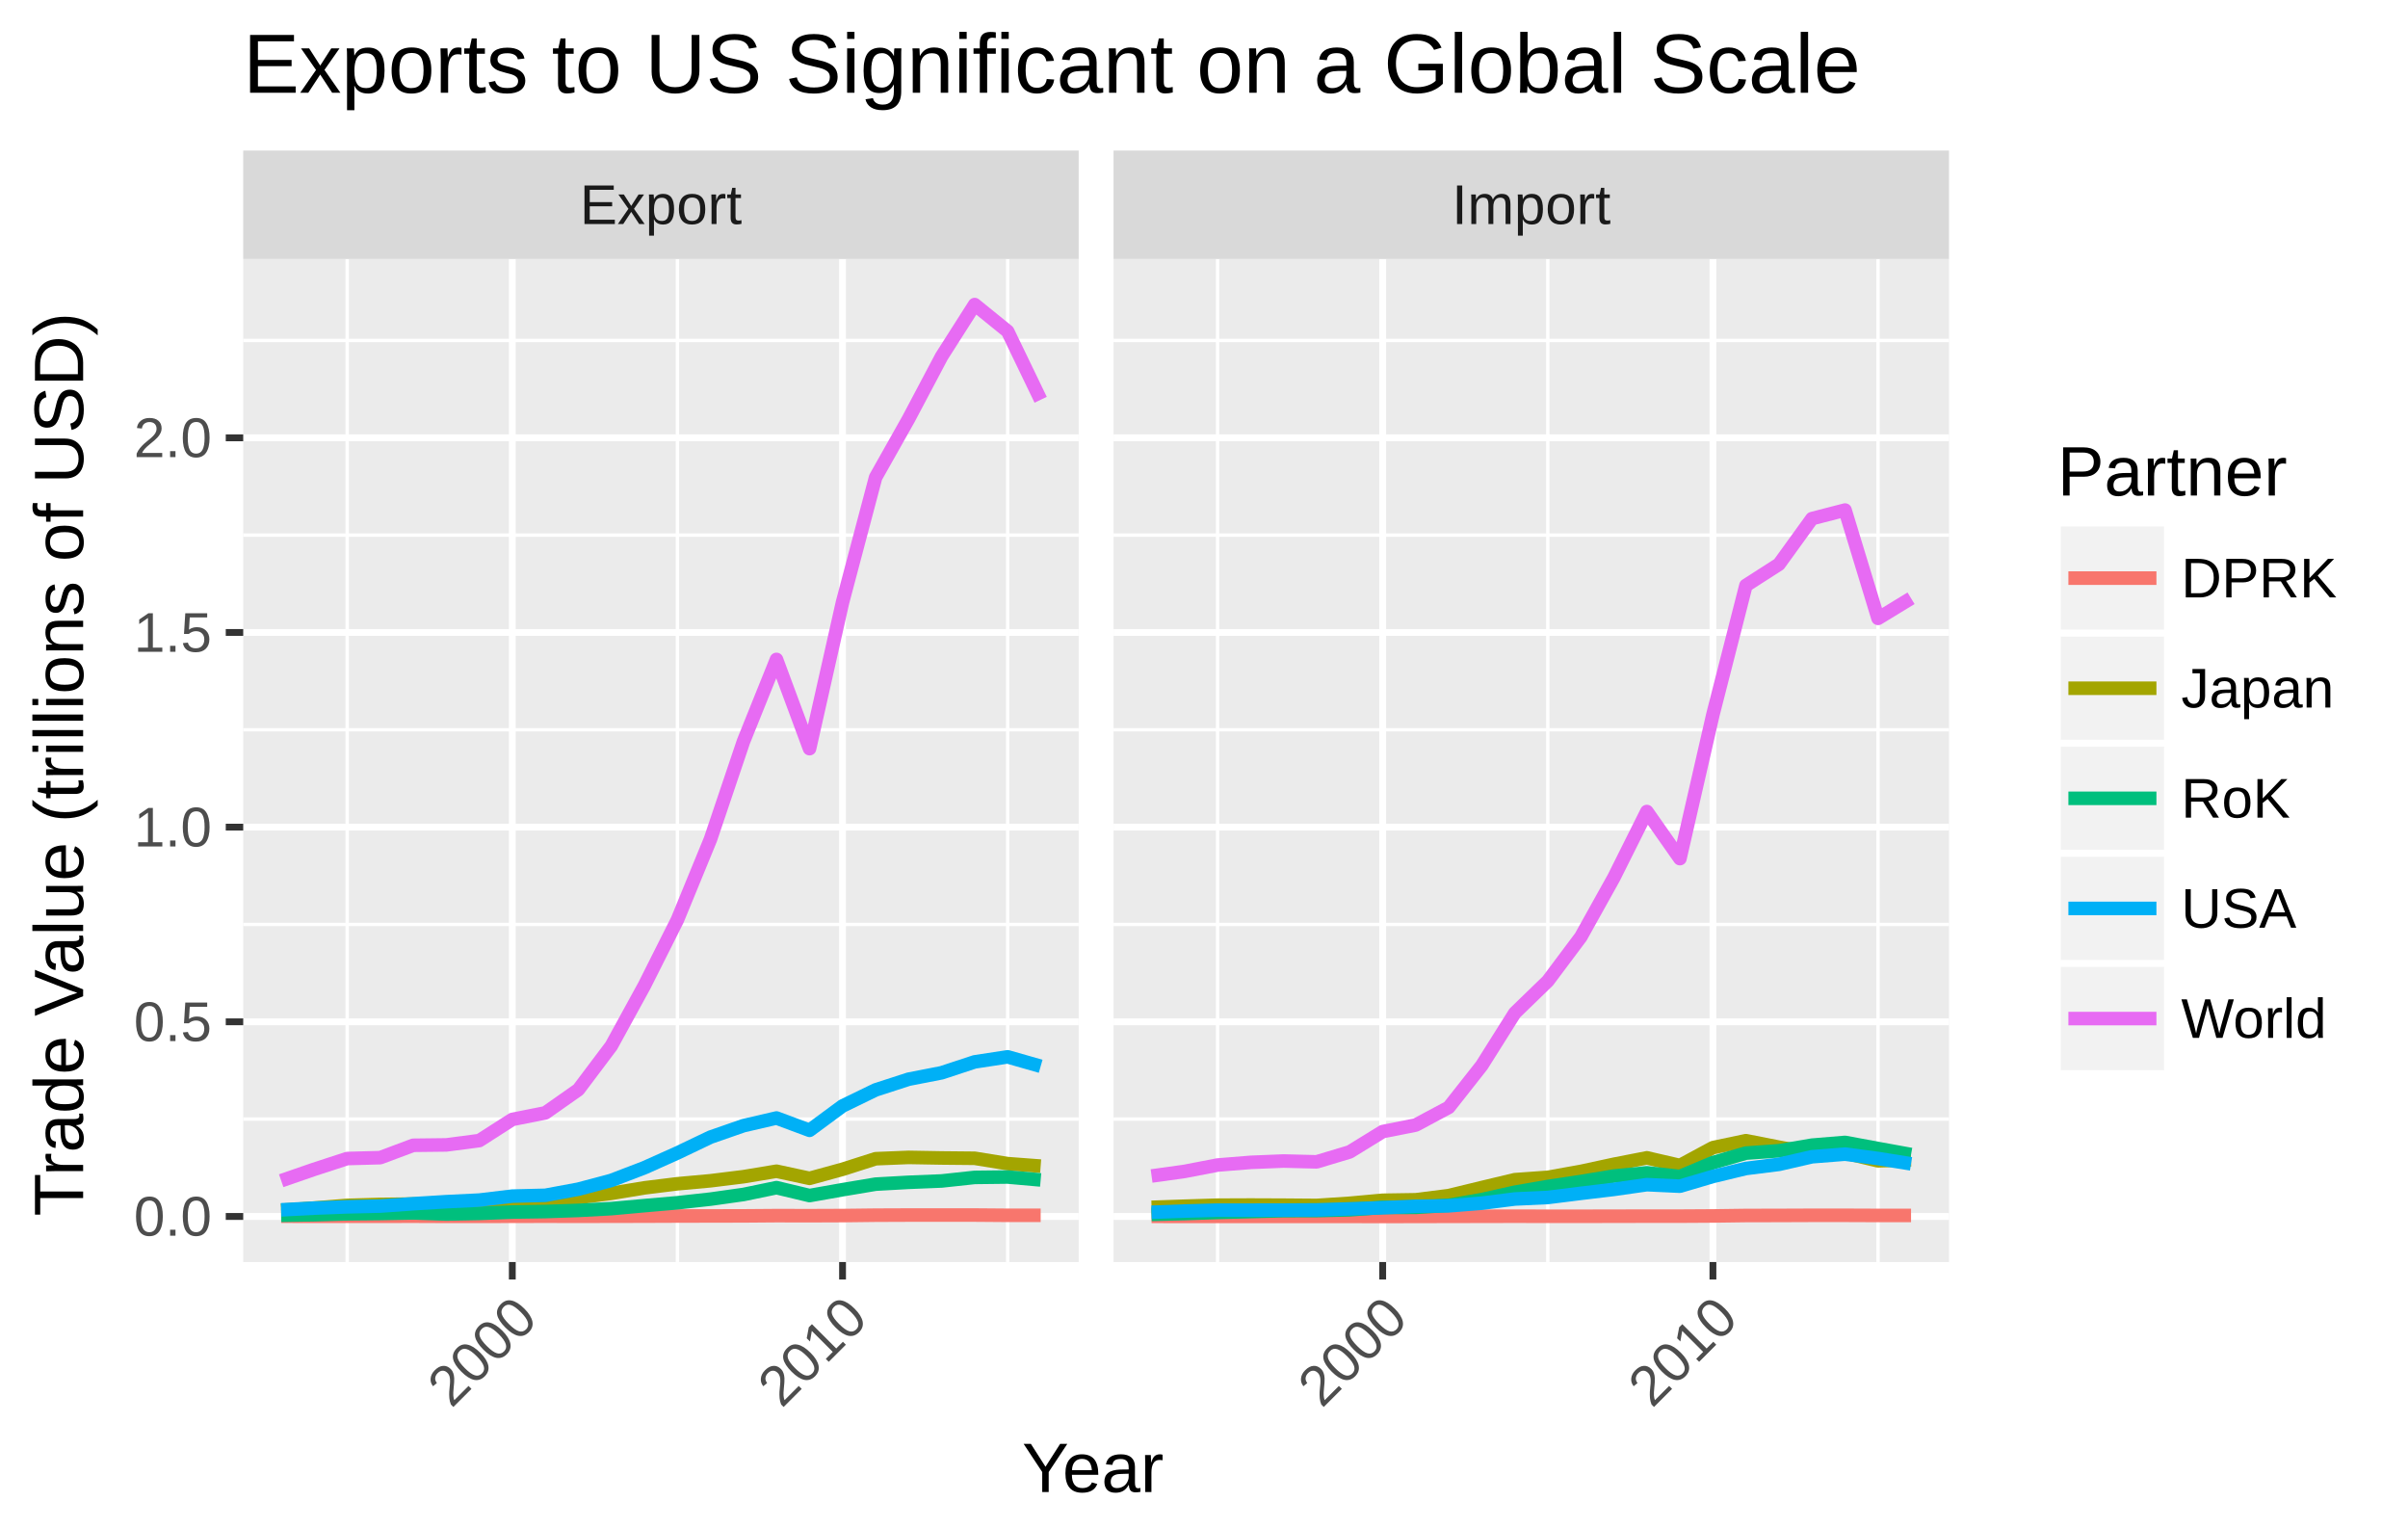
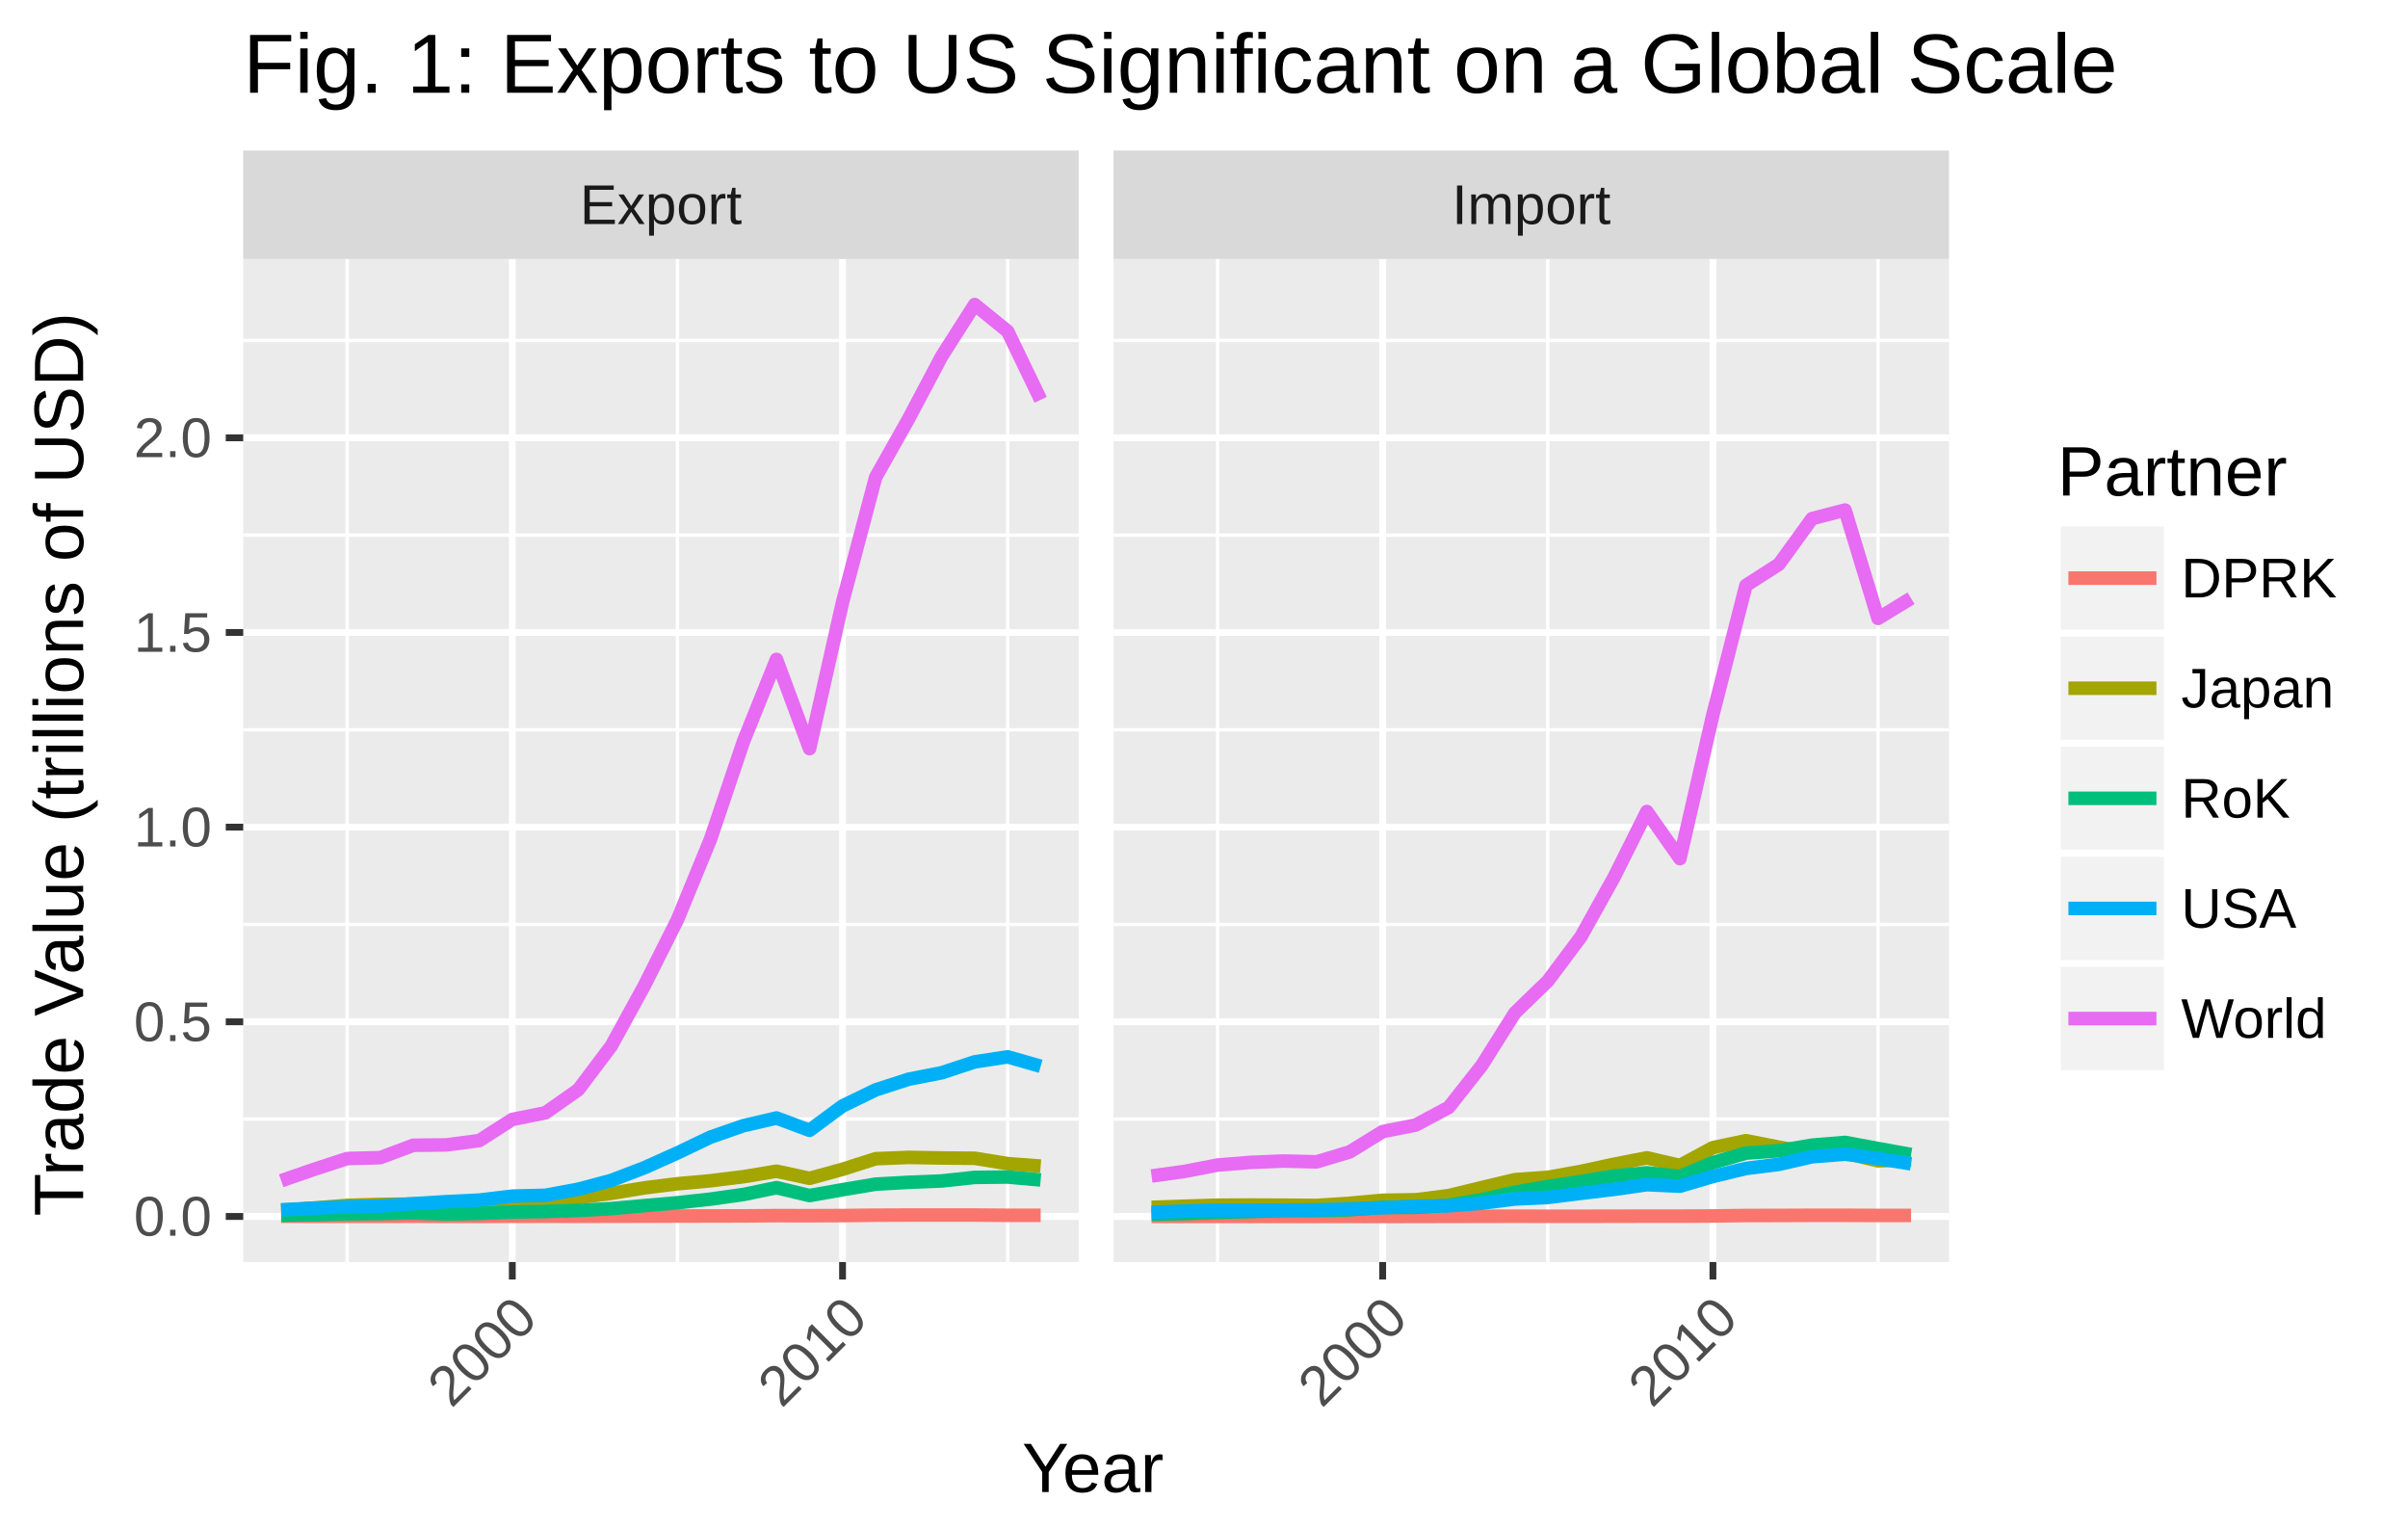
<svg xmlns="http://www.w3.org/2000/svg" viewBox="0 0 378.00 239.76">
  <defs>
    <style type="text/css">
    line, polyline, path, rect, circle {
      fill: none;
      stroke: #000000;
      stroke-linecap: round;
      stroke-linejoin: round;
      stroke-miterlimit: 10.00;
    }
  </style>
  </defs>
  <rect width="100%" height="100%" style="stroke: none; fill: #FFFFFF;" />
  <rect x="0.00" y="0.00" width="378.00" height="239.76" style="stroke-width: 1.07; stroke: #FFFFFF; fill: #FFFFFF;" />
  <defs>
    <clipPath id="cpMzguMTc1OXwxNjkuMzI1fDE5OC4wNjF8NDAuNjM5Nw==">
      <rect x="38.18" y="40.64" width="131.15" height="157.42" />
    </clipPath>
  </defs>
  <rect x="38.18" y="40.64" width="131.15" height="157.42" style="stroke-width: 1.07; stroke: none; fill: #EBEBEB;" clip-path="url(#cpMzguMTc1OXwxNjkuMzI1fDE5OC4wNjF8NDAuNjM5Nw==)" />
  <polyline points="38.18,175.63 169.33,175.63 " style="stroke-width: 0.53; stroke: #FFFFFF; stroke-linecap: butt;" clip-path="url(#cpMzguMTc1OXwxNjkuMzI1fDE5OC4wNjF8NDAuNjM5Nw==)" />
  <polyline points="38.18,145.08 169.33,145.08 " style="stroke-width: 0.53; stroke: #FFFFFF; stroke-linecap: butt;" clip-path="url(#cpMzguMTc1OXwxNjkuMzI1fDE5OC4wNjF8NDAuNjM5Nw==)" />
  <polyline points="38.18,114.53 169.33,114.53 " style="stroke-width: 0.53; stroke: #FFFFFF; stroke-linecap: butt;" clip-path="url(#cpMzguMTc1OXwxNjkuMzI1fDE5OC4wNjF8NDAuNjM5Nw==)" />
  <polyline points="38.18,83.98 169.33,83.98 " style="stroke-width: 0.53; stroke: #FFFFFF; stroke-linecap: butt;" clip-path="url(#cpMzguMTc1OXwxNjkuMzI1fDE5OC4wNjF8NDAuNjM5Nw==)" />
  <polyline points="38.18,53.43 169.33,53.43 " style="stroke-width: 0.53; stroke: #FFFFFF; stroke-linecap: butt;" clip-path="url(#cpMzguMTc1OXwxNjkuMzI1fDE5OC4wNjF8NDAuNjM5Nw==)" />
  <polyline points="54.50,198.06 54.50,40.64 " style="stroke-width: 0.53; stroke: #FFFFFF; stroke-linecap: butt;" clip-path="url(#cpMzguMTc1OXwxNjkuMzI1fDE5OC4wNjF8NDAuNjM5Nw==)" />
  <polyline points="106.34,198.06 106.34,40.64 " style="stroke-width: 0.53; stroke: #FFFFFF; stroke-linecap: butt;" clip-path="url(#cpMzguMTc1OXwxNjkuMzI1fDE5OC4wNjF8NDAuNjM5Nw==)" />
  <polyline points="158.18,198.06 158.18,40.64 " style="stroke-width: 0.53; stroke: #FFFFFF; stroke-linecap: butt;" clip-path="url(#cpMzguMTc1OXwxNjkuMzI1fDE5OC4wNjF8NDAuNjM5Nw==)" />
  <polyline points="38.18,190.91 169.33,190.91 " style="stroke-width: 1.07; stroke: #FFFFFF; stroke-linecap: butt;" clip-path="url(#cpMzguMTc1OXwxNjkuMzI1fDE5OC4wNjF8NDAuNjM5Nw==)" />
  <polyline points="38.18,160.36 169.33,160.36 " style="stroke-width: 1.07; stroke: #FFFFFF; stroke-linecap: butt;" clip-path="url(#cpMzguMTc1OXwxNjkuMzI1fDE5OC4wNjF8NDAuNjM5Nw==)" />
  <polyline points="38.18,129.81 169.33,129.81 " style="stroke-width: 1.07; stroke: #FFFFFF; stroke-linecap: butt;" clip-path="url(#cpMzguMTc1OXwxNjkuMzI1fDE5OC4wNjF8NDAuNjM5Nw==)" />
  <polyline points="38.18,99.26 169.33,99.26 " style="stroke-width: 1.07; stroke: #FFFFFF; stroke-linecap: butt;" clip-path="url(#cpMzguMTc1OXwxNjkuMzI1fDE5OC4wNjF8NDAuNjM5Nw==)" />
  <polyline points="38.18,68.71 169.33,68.71 " style="stroke-width: 1.07; stroke: #FFFFFF; stroke-linecap: butt;" clip-path="url(#cpMzguMTc1OXwxNjkuMzI1fDE5OC4wNjF8NDAuNjM5Nw==)" />
  <polyline points="80.42,198.06 80.42,40.64 " style="stroke-width: 1.07; stroke: #FFFFFF; stroke-linecap: butt;" clip-path="url(#cpMzguMTc1OXwxNjkuMzI1fDE5OC4wNjF8NDAuNjM5Nw==)" />
  <polyline points="132.26,198.06 132.26,40.64 " style="stroke-width: 1.07; stroke: #FFFFFF; stroke-linecap: butt;" clip-path="url(#cpMzguMTc1OXwxNjkuMzI1fDE5OC4wNjF8NDAuNjM5Nw==)" />
  <polyline points="44.14,190.87 49.32,190.88 54.50,190.88 59.69,190.88 64.87,190.87 70.06,190.89 75.24,190.89 80.42,190.88 85.61,190.87 90.79,190.88 95.97,190.87 101.16,190.86 106.34,190.84 111.53,190.83 116.71,190.82 121.89,190.78 127.08,190.79 132.26,190.77 137.45,190.71 142.63,190.69 147.81,190.69 153.00,190.69 158.18,190.73 163.36,190.73 " style="stroke-width: 2.13; stroke: #F8766D; stroke-linecap: butt;" clip-path="url(#cpMzguMTc1OXwxNjkuMzI1fDE5OC4wNjF8NDAuNjM5Nw==)" />
  <polyline points="44.14,189.94 49.32,189.59 54.50,189.17 59.69,189.02 64.87,188.96 70.06,189.10 75.24,188.93 80.42,188.36 85.61,188.16 90.79,187.95 95.97,187.28 101.16,186.42 106.34,185.78 111.53,185.31 116.71,184.67 121.89,183.81 127.08,184.93 132.26,183.51 137.45,181.85 142.63,181.64 147.81,181.73 153.00,181.78 158.18,182.62 163.36,183.01 " style="stroke-width: 2.13; stroke: #A3A500; stroke-linecap: butt;" clip-path="url(#cpMzguMTc1OXwxNjkuMzI1fDE5OC4wNjF8NDAuNjM5Nw==)" />
  <polyline points="44.14,190.73 49.32,190.64 54.50,190.50 59.69,190.45 64.87,190.35 70.06,190.53 75.24,190.43 80.42,190.22 85.61,190.14 90.79,189.96 95.97,189.68 101.16,189.21 106.34,188.76 111.53,188.19 116.71,187.46 121.89,186.39 127.08,187.63 132.26,186.71 137.45,185.84 142.63,185.55 147.81,185.34 153.00,184.78 158.18,184.72 163.36,185.18 " style="stroke-width: 2.13; stroke: #00BF7D; stroke-linecap: butt;" clip-path="url(#cpMzguMTc1OXwxNjkuMzI1fDE5OC4wNjF8NDAuNjM5Nw==)" />
  <polyline points="44.14,189.87 49.32,189.60 54.50,189.40 59.69,189.28 64.87,188.91 70.06,188.59 75.24,188.34 80.42,187.72 85.61,187.59 90.79,186.63 95.97,185.25 101.16,183.26 106.34,180.94 111.53,178.46 116.71,176.66 121.89,175.46 127.08,177.39 132.26,173.57 137.45,171.05 142.63,169.37 147.81,168.36 153.00,166.65 158.18,165.86 163.36,167.34 " style="stroke-width: 2.13; stroke: #00B0F6; stroke-linecap: butt;" clip-path="url(#cpMzguMTc1OXwxNjkuMzI1fDE5OC4wNjF8NDAuNjM5Nw==)" />
  <polyline points="44.14,185.30 49.32,183.51 54.50,181.82 59.69,181.68 64.87,179.74 70.06,179.68 75.24,179.00 80.42,175.68 85.61,174.65 90.79,171.01 95.97,164.13 101.16,154.66 106.34,144.35 111.53,131.71 116.71,116.36 121.89,103.49 127.08,117.49 132.26,94.51 137.45,74.92 142.63,65.73 147.81,55.94 153.00,47.80 158.18,52.00 163.36,62.74 " style="stroke-width: 2.13; stroke: #E76BF3; stroke-linecap: butt;" clip-path="url(#cpMzguMTc1OXwxNjkuMzI1fDE5OC4wNjF8NDAuNjM5Nw==)" />
  <defs>
    <clipPath id="cpMHwzNzh8MjM5Ljc2fDA=">
      <rect x="0.00" y="0.00" width="378.00" height="239.76" />
    </clipPath>
  </defs>
  <defs>
    <clipPath id="cpMTc0LjgwNXwzMDUuOTU0fDE5OC4wNjF8NDAuNjM5Nw==">
      <rect x="174.80" y="40.64" width="131.15" height="157.42" />
    </clipPath>
  </defs>
  <rect x="174.80" y="40.64" width="131.15" height="157.42" style="stroke-width: 1.07; stroke: none; fill: #EBEBEB;" clip-path="url(#cpMTc0LjgwNXwzMDUuOTU0fDE5OC4wNjF8NDAuNjM5Nw==)" />
  <polyline points="174.80,175.63 305.95,175.63 " style="stroke-width: 0.53; stroke: #FFFFFF; stroke-linecap: butt;" clip-path="url(#cpMTc0LjgwNXwzMDUuOTU0fDE5OC4wNjF8NDAuNjM5Nw==)" />
  <polyline points="174.80,145.08 305.95,145.08 " style="stroke-width: 0.53; stroke: #FFFFFF; stroke-linecap: butt;" clip-path="url(#cpMTc0LjgwNXwzMDUuOTU0fDE5OC4wNjF8NDAuNjM5Nw==)" />
  <polyline points="174.80,114.53 305.95,114.53 " style="stroke-width: 0.53; stroke: #FFFFFF; stroke-linecap: butt;" clip-path="url(#cpMTc0LjgwNXwzMDUuOTU0fDE5OC4wNjF8NDAuNjM5Nw==)" />
  <polyline points="174.80,83.98 305.95,83.98 " style="stroke-width: 0.53; stroke: #FFFFFF; stroke-linecap: butt;" clip-path="url(#cpMTc0LjgwNXwzMDUuOTU0fDE5OC4wNjF8NDAuNjM5Nw==)" />
  <polyline points="174.80,53.43 305.95,53.43 " style="stroke-width: 0.53; stroke: #FFFFFF; stroke-linecap: butt;" clip-path="url(#cpMTc0LjgwNXwzMDUuOTU0fDE5OC4wNjF8NDAuNjM5Nw==)" />
  <polyline points="191.13,198.06 191.13,40.64 " style="stroke-width: 0.53; stroke: #FFFFFF; stroke-linecap: butt;" clip-path="url(#cpMTc0LjgwNXwzMDUuOTU0fDE5OC4wNjF8NDAuNjM5Nw==)" />
  <polyline points="242.97,198.06 242.97,40.64 " style="stroke-width: 0.53; stroke: #FFFFFF; stroke-linecap: butt;" clip-path="url(#cpMTc0LjgwNXwzMDUuOTU0fDE5OC4wNjF8NDAuNjM5Nw==)" />
  <polyline points="294.81,198.06 294.81,40.64 " style="stroke-width: 0.53; stroke: #FFFFFF; stroke-linecap: butt;" clip-path="url(#cpMTc0LjgwNXwzMDUuOTU0fDE5OC4wNjF8NDAuNjM5Nw==)" />
  <polyline points="174.80,190.91 305.95,190.91 " style="stroke-width: 1.07; stroke: #FFFFFF; stroke-linecap: butt;" clip-path="url(#cpMTc0LjgwNXwzMDUuOTU0fDE5OC4wNjF8NDAuNjM5Nw==)" />
  <polyline points="174.80,160.36 305.95,160.36 " style="stroke-width: 1.07; stroke: #FFFFFF; stroke-linecap: butt;" clip-path="url(#cpMTc0LjgwNXwzMDUuOTU0fDE5OC4wNjF8NDAuNjM5Nw==)" />
  <polyline points="174.80,129.81 305.95,129.81 " style="stroke-width: 1.07; stroke: #FFFFFF; stroke-linecap: butt;" clip-path="url(#cpMTc0LjgwNXwzMDUuOTU0fDE5OC4wNjF8NDAuNjM5Nw==)" />
  <polyline points="174.80,99.26 305.95,99.26 " style="stroke-width: 1.07; stroke: #FFFFFF; stroke-linecap: butt;" clip-path="url(#cpMTc0LjgwNXwzMDUuOTU0fDE5OC4wNjF8NDAuNjM5Nw==)" />
  <polyline points="174.80,68.71 305.95,68.71 " style="stroke-width: 1.07; stroke: #FFFFFF; stroke-linecap: butt;" clip-path="url(#cpMTc0LjgwNXwzMDUuOTU0fDE5OC4wNjF8NDAuNjM5Nw==)" />
  <polyline points="217.05,198.06 217.05,40.64 " style="stroke-width: 1.07; stroke: #FFFFFF; stroke-linecap: butt;" clip-path="url(#cpMTc0LjgwNXwzMDUuOTU0fDE5OC4wNjF8NDAuNjM5Nw==)" />
  <polyline points="268.89,198.06 268.89,40.64 " style="stroke-width: 1.07; stroke: #FFFFFF; stroke-linecap: butt;" clip-path="url(#cpMTc0LjgwNXwzMDUuOTU0fDE5OC4wNjF8NDAuNjM5Nw==)" />
  <polyline points="180.77,190.89 185.95,190.90 191.13,190.90 196.32,190.90 201.50,190.90 206.68,190.90 211.87,190.90 217.05,190.91 222.24,190.90 227.42,190.89 232.60,190.88 237.79,190.87 242.97,190.88 248.16,190.88 253.34,190.87 258.52,190.86 263.71,190.86 268.89,190.83 274.07,190.76 279.26,190.75 284.44,190.73 289.63,190.73 294.81,190.75 299.99,190.75 " style="stroke-width: 2.13; stroke: #F8766D; stroke-linecap: butt;" clip-path="url(#cpMTc0LjgwNXwzMDUuOTU0fDE5OC4wNjF8NDAuNjM5Nw==)" />
  <polyline points="180.77,189.48 185.95,189.30 191.13,189.14 196.32,189.12 201.50,189.14 206.68,189.18 211.87,188.84 217.05,188.37 222.24,188.29 227.42,187.64 232.60,186.38 237.79,185.14 242.97,184.77 248.16,183.84 253.34,182.72 258.52,181.71 263.71,182.91 268.89,180.11 274.07,179.02 279.26,180.04 284.44,180.99 289.63,180.95 294.81,182.18 299.99,182.01 " style="stroke-width: 2.13; stroke: #A3A500; stroke-linecap: butt;" clip-path="url(#cpMTc0LjgwNXwzMDUuOTU0fDE5OC4wNjF8NDAuNjM5Nw==)" />
  <polyline points="180.77,190.58 185.95,190.46 191.13,190.28 196.32,190.14 201.50,190.00 206.68,189.99 211.87,189.86 217.05,189.49 222.24,189.48 227.42,189.16 232.60,188.27 237.79,187.11 242.97,186.21 248.16,185.43 253.34,184.57 258.52,184.06 263.71,184.64 268.89,182.46 274.07,180.97 279.26,180.60 284.44,179.72 289.63,179.29 294.81,180.25 299.99,181.19 " style="stroke-width: 2.13; stroke: #00BF7D; stroke-linecap: butt;" clip-path="url(#cpMTc0LjgwNXwzMDUuOTU0fDE5OC4wNjF8NDAuNjM5Nw==)" />
  <polyline points="180.77,190.25 185.95,190.06 191.13,189.92 196.32,189.92 201.50,189.91 206.68,189.88 211.87,189.72 217.05,189.54 222.24,189.31 227.42,189.24 232.60,188.83 237.79,188.17 242.97,187.93 248.16,187.28 253.34,186.66 258.52,185.92 263.71,186.16 268.89,184.63 274.07,183.38 279.26,182.73 284.44,181.54 289.63,181.13 294.81,181.82 299.99,182.65 " style="stroke-width: 2.13; stroke: #00B0F6; stroke-linecap: butt;" clip-path="url(#cpMTc0LjgwNXwzMDUuOTU0fDE5OC4wNjF8NDAuNjM5Nw==)" />
  <polyline points="180.77,184.56 185.95,183.84 191.13,182.84 196.32,182.42 201.50,182.21 206.68,182.34 211.87,180.78 217.05,177.59 222.24,176.56 227.42,173.79 232.60,167.22 237.79,158.98 242.97,153.96 248.16,147.03 253.34,137.73 258.52,127.36 263.71,134.75 268.89,112.14 274.07,91.88 279.26,88.55 284.44,81.39 289.63,80.05 294.81,97.05 299.99,93.89 " style="stroke-width: 2.13; stroke: #E76BF3; stroke-linecap: butt;" clip-path="url(#cpMTc0LjgwNXwzMDUuOTU0fDE5OC4wNjF8NDAuNjM5Nw==)" />
  <defs>
    <clipPath id="cpMHwzNzh8MjM5Ljc2fDA=">
      <rect x="0.00" y="0.00" width="378.00" height="239.76" />
    </clipPath>
  </defs>
  <defs>
    <clipPath id="cpMzguMTc1OXwxNjkuMzI1fDQwLjYzOTd8MjMuNjI2NQ==">
      <rect x="38.18" y="23.63" width="131.15" height="17.01" />
    </clipPath>
  </defs>
  <rect x="38.18" y="23.63" width="131.15" height="17.01" style="stroke-width: 1.07; stroke: none; fill: #D9D9D9;" clip-path="url(#cpMzguMTc1OXwxNjkuMzI1fDQwLjYzOTd8MjMuNjI2NQ==)" />
  <g clip-path="url(#cpMzguMTc1OXwxNjkuMzI1fDQwLjYzOTd8MjMuNjI2NQ==)">
    <text x="91.03" y="35.16" style="font-size: 8.80px; fill: #1A1A1A; font-family: Liberation Sans;" textLength="25.43px" lengthAdjust="spacingAndGlyphs">Export</text>
  </g>
  <defs>
    <clipPath id="cpMHwzNzh8MjM5Ljc2fDA=">
      <rect x="0.00" y="0.00" width="378.00" height="239.76" />
    </clipPath>
  </defs>
  <defs>
    <clipPath id="cpMTc0LjgwNXwzMDUuOTU0fDQwLjYzOTd8MjMuNjI2NQ==">
      <rect x="174.80" y="23.63" width="131.15" height="17.01" />
    </clipPath>
  </defs>
  <rect x="174.80" y="23.63" width="131.15" height="17.01" style="stroke-width: 1.07; stroke: none; fill: #D9D9D9;" clip-path="url(#cpMTc0LjgwNXwzMDUuOTU0fDQwLjYzOTd8MjMuNjI2NQ==)" />
  <g clip-path="url(#cpMTc0LjgwNXwzMDUuOTU0fDQwLjYzOTd8MjMuNjI2NQ==)">
    <text x="227.91" y="35.16" style="font-size: 8.80px; fill: #1A1A1A; font-family: Liberation Sans;" textLength="24.94px" lengthAdjust="spacingAndGlyphs">Import</text>
  </g>
  <defs>
    <clipPath id="cpMHwzNzh8MjM5Ljc2fDA=">
      <rect x="0.00" y="0.00" width="378.00" height="239.76" />
    </clipPath>
  </defs>
  <polyline points="80.42,200.80 80.42,198.06 " style="stroke-width: 1.07; stroke: #333333; stroke-linecap: butt;" clip-path="url(#cpMHwzNzh8MjM5Ljc2fDA=)" />
  <polyline points="132.26,200.80 132.26,198.06 " style="stroke-width: 1.07; stroke: #333333; stroke-linecap: butt;" clip-path="url(#cpMHwzNzh8MjM5Ljc2fDA=)" />
  <g clip-path="url(#cpMHwzNzh8MjM5Ljc2fDA=)">
    <text transform="translate(70.86,221.12) rotate(-45)" style="font-size: 8.80px; fill: #4D4D4D; font-family: Liberation Sans;" textLength="19.58px" lengthAdjust="spacingAndGlyphs">2000</text>
  </g>
  <g clip-path="url(#cpMHwzNzh8MjM5Ljc2fDA=)">
    <text transform="translate(122.70,221.12) rotate(-45)" style="font-size: 8.80px; fill: #4D4D4D; font-family: Liberation Sans;" textLength="19.58px" lengthAdjust="spacingAndGlyphs">2010</text>
  </g>
  <polyline points="217.05,200.80 217.05,198.06 " style="stroke-width: 1.07; stroke: #333333; stroke-linecap: butt;" clip-path="url(#cpMHwzNzh8MjM5Ljc2fDA=)" />
  <polyline points="268.89,200.80 268.89,198.06 " style="stroke-width: 1.07; stroke: #333333; stroke-linecap: butt;" clip-path="url(#cpMHwzNzh8MjM5Ljc2fDA=)" />
  <g clip-path="url(#cpMHwzNzh8MjM5Ljc2fDA=)">
    <text transform="translate(207.49,221.12) rotate(-45)" style="font-size: 8.80px; fill: #4D4D4D; font-family: Liberation Sans;" textLength="19.58px" lengthAdjust="spacingAndGlyphs">2000</text>
  </g>
  <g clip-path="url(#cpMHwzNzh8MjM5Ljc2fDA=)">
    <text transform="translate(259.33,221.12) rotate(-45)" style="font-size: 8.80px; fill: #4D4D4D; font-family: Liberation Sans;" textLength="19.58px" lengthAdjust="spacingAndGlyphs">2010</text>
  </g>
  <g clip-path="url(#cpMHwzNzh8MjM5Ljc2fDA=)">
    <text x="21.01" y="193.93" style="font-size: 8.80px; fill: #4D4D4D; font-family: Liberation Sans;" textLength="12.23px" lengthAdjust="spacingAndGlyphs">0.0</text>
  </g>
  <g clip-path="url(#cpMHwzNzh8MjM5Ljc2fDA=)">
    <text x="21.01" y="163.39" style="font-size: 8.80px; fill: #4D4D4D; font-family: Liberation Sans;" textLength="12.23px" lengthAdjust="spacingAndGlyphs">0.5</text>
  </g>
  <g clip-path="url(#cpMHwzNzh8MjM5Ljc2fDA=)">
    <text x="21.01" y="132.84" style="font-size: 8.80px; fill: #4D4D4D; font-family: Liberation Sans;" textLength="12.23px" lengthAdjust="spacingAndGlyphs">1.0</text>
  </g>
  <g clip-path="url(#cpMHwzNzh8MjM5Ljc2fDA=)">
    <text x="21.01" y="102.29" style="font-size: 8.80px; fill: #4D4D4D; font-family: Liberation Sans;" textLength="12.23px" lengthAdjust="spacingAndGlyphs">1.5</text>
  </g>
  <g clip-path="url(#cpMHwzNzh8MjM5Ljc2fDA=)">
    <text x="21.01" y="71.74" style="font-size: 8.80px; fill: #4D4D4D; font-family: Liberation Sans;" textLength="12.23px" lengthAdjust="spacingAndGlyphs">2.0</text>
  </g>
  <polyline points="35.44,190.91 38.18,190.91 " style="stroke-width: 1.07; stroke: #333333; stroke-linecap: butt;" clip-path="url(#cpMHwzNzh8MjM5Ljc2fDA=)" />
  <polyline points="35.44,160.36 38.18,160.36 " style="stroke-width: 1.07; stroke: #333333; stroke-linecap: butt;" clip-path="url(#cpMHwzNzh8MjM5Ljc2fDA=)" />
  <polyline points="35.44,129.81 38.18,129.81 " style="stroke-width: 1.07; stroke: #333333; stroke-linecap: butt;" clip-path="url(#cpMHwzNzh8MjM5Ljc2fDA=)" />
  <polyline points="35.44,99.26 38.18,99.26 " style="stroke-width: 1.07; stroke: #333333; stroke-linecap: butt;" clip-path="url(#cpMHwzNzh8MjM5Ljc2fDA=)" />
  <polyline points="35.44,68.71 38.18,68.71 " style="stroke-width: 1.07; stroke: #333333; stroke-linecap: butt;" clip-path="url(#cpMHwzNzh8MjM5Ljc2fDA=)" />
  <g clip-path="url(#cpMHwzNzh8MjM5Ljc2fDA=)">
    <text x="160.45" y="234.16" style="font-size: 11.00px; font-family: Liberation Sans;" textLength="23.24px" lengthAdjust="spacingAndGlyphs">Year</text>
  </g>
  <g clip-path="url(#cpMHwzNzh8MjM5Ljc2fDA=)">
    <text transform="translate(13.05,190.87) rotate(-90)" style="font-size: 11.00px; font-family: Liberation Sans;" textLength="143.05px" lengthAdjust="spacingAndGlyphs">Trade Value (trillions of USD)</text>
  </g>
  <rect x="317.29" y="64.54" width="55.23" height="109.63" style="stroke-width: 1.07; stroke: none; fill: #FFFFFF;" clip-path="url(#cpMHwzNzh8MjM5Ljc2fDA=)" />
  <g clip-path="url(#cpMHwzNzh8MjM5Ljc2fDA=)">
    <text x="322.96" y="77.77" style="font-size: 11.00px; font-family: Liberation Sans;" textLength="36.07px" lengthAdjust="spacingAndGlyphs">Partner</text>
  </g>
  <rect x="322.96" y="82.09" width="17.28" height="17.28" style="stroke-width: 1.07; stroke: #FFFFFF; fill: #F2F2F2;" clip-path="url(#cpMHwzNzh8MjM5Ljc2fDA=)" />
  <line x1="324.69" y1="90.73" x2="338.51" y2="90.73" style="stroke-width: 2.13; stroke: #F8766D; stroke-linecap: butt;" clip-path="url(#cpMHwzNzh8MjM5Ljc2fDA=)" />
  <rect x="322.96" y="99.37" width="17.28" height="17.28" style="stroke-width: 1.07; stroke: #FFFFFF; fill: #F2F2F2;" clip-path="url(#cpMHwzNzh8MjM5Ljc2fDA=)" />
  <line x1="324.69" y1="108.01" x2="338.51" y2="108.01" style="stroke-width: 2.13; stroke: #A3A500; stroke-linecap: butt;" clip-path="url(#cpMHwzNzh8MjM5Ljc2fDA=)" />
  <rect x="322.96" y="116.65" width="17.28" height="17.28" style="stroke-width: 1.07; stroke: #FFFFFF; fill: #F2F2F2;" clip-path="url(#cpMHwzNzh8MjM5Ljc2fDA=)" />
  <line x1="324.69" y1="125.29" x2="338.51" y2="125.29" style="stroke-width: 2.13; stroke: #00BF7D; stroke-linecap: butt;" clip-path="url(#cpMHwzNzh8MjM5Ljc2fDA=)" />
  <rect x="322.96" y="133.93" width="17.28" height="17.28" style="stroke-width: 1.07; stroke: #FFFFFF; fill: #F2F2F2;" clip-path="url(#cpMHwzNzh8MjM5Ljc2fDA=)" />
  <line x1="324.69" y1="142.57" x2="338.51" y2="142.57" style="stroke-width: 2.13; stroke: #00B0F6; stroke-linecap: butt;" clip-path="url(#cpMHwzNzh8MjM5Ljc2fDA=)" />
  <rect x="322.96" y="151.21" width="17.28" height="17.28" style="stroke-width: 1.07; stroke: #FFFFFF; fill: #F2F2F2;" clip-path="url(#cpMHwzNzh8MjM5Ljc2fDA=)" />
  <line x1="324.69" y1="159.85" x2="338.51" y2="159.85" style="stroke-width: 2.13; stroke: #E76BF3; stroke-linecap: butt;" clip-path="url(#cpMHwzNzh8MjM5Ljc2fDA=)" />
  <g clip-path="url(#cpMHwzNzh8MjM5Ljc2fDA=)">
    <text x="342.40" y="93.76" style="font-size: 8.80px; font-family: Liberation Sans;" textLength="24.45px" lengthAdjust="spacingAndGlyphs">DPRK</text>
  </g>
  <g clip-path="url(#cpMHwzNzh8MjM5Ljc2fDA=)">
    <text x="342.40" y="111.04" style="font-size: 8.80px; font-family: Liberation Sans;" textLength="23.98px" lengthAdjust="spacingAndGlyphs">Japan</text>
  </g>
  <g clip-path="url(#cpMHwzNzh8MjM5Ljc2fDA=)">
    <text x="342.40" y="128.32" style="font-size: 8.80px; font-family: Liberation Sans;" textLength="17.12px" lengthAdjust="spacingAndGlyphs">RoK</text>
  </g>
  <g clip-path="url(#cpMHwzNzh8MjM5Ljc2fDA=)">
    <text x="342.40" y="145.60" style="font-size: 8.80px; font-family: Liberation Sans;" textLength="18.09px" lengthAdjust="spacingAndGlyphs">USA</text>
  </g>
  <g clip-path="url(#cpMHwzNzh8MjM5Ljc2fDA=)">
    <text x="342.40" y="162.88" style="font-size: 8.80px; font-family: Liberation Sans;" textLength="22.98px" lengthAdjust="spacingAndGlyphs">World</text>
  </g>
  <g clip-path="url(#cpMHwzNzh8MjM5Ljc2fDA=)">
-     <text x="38.18" y="14.56" style="font-size: 13.20px; font-family: Liberation Sans;" textLength="253.87px" lengthAdjust="spacingAndGlyphs">Exports to US Significant on a Global Scale</text>
+     <text x="38.18" y="14.56" style="font-size: 13.20px; font-family: Liberation Sans;" textLength="294.22px" lengthAdjust="spacingAndGlyphs">Fig. 1: Exports to US Significant on a Global Scale</text>
  </g>
</svg>
